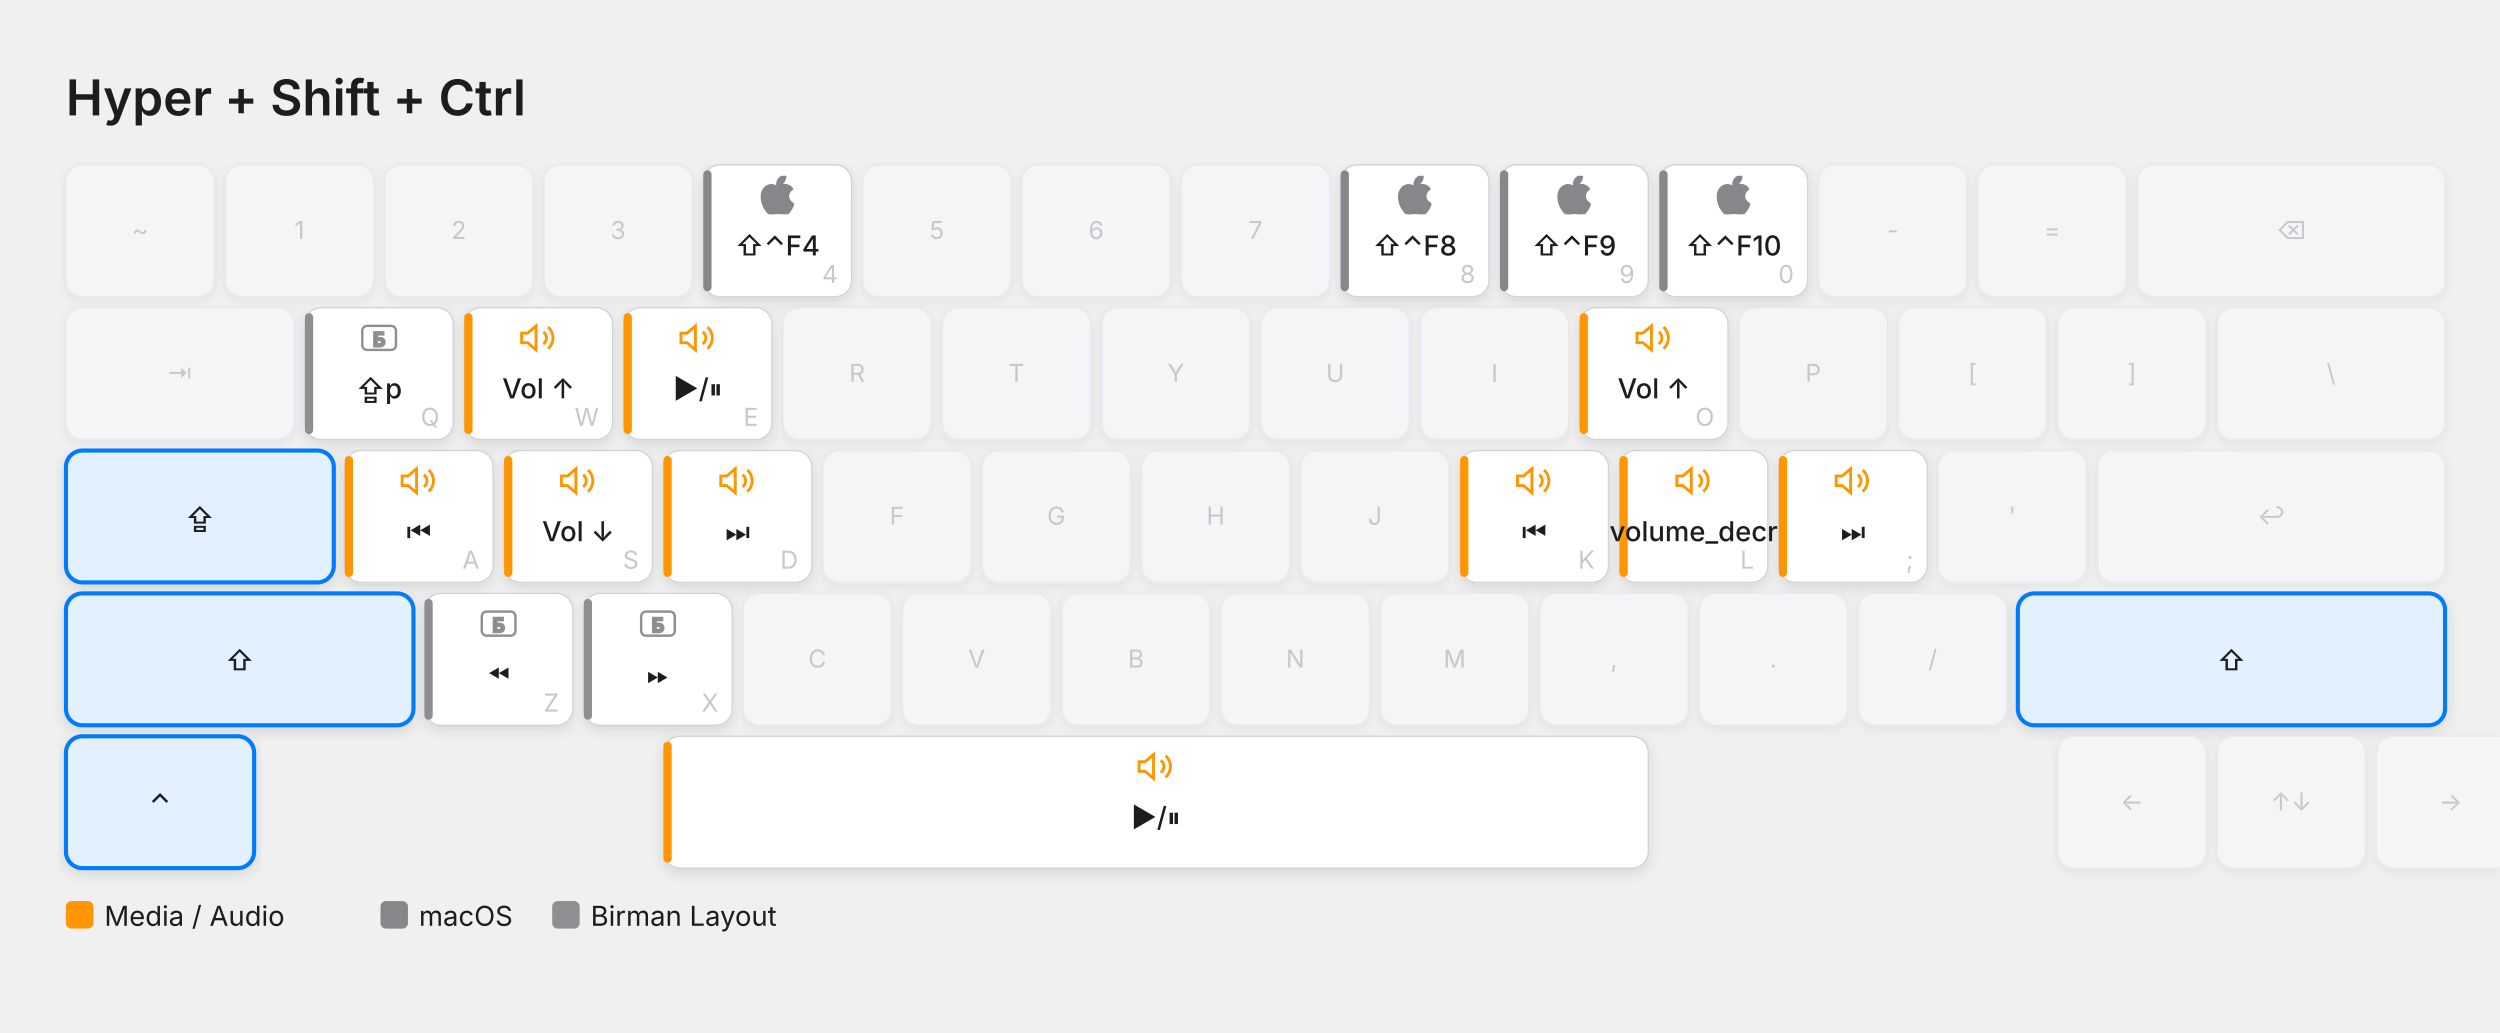
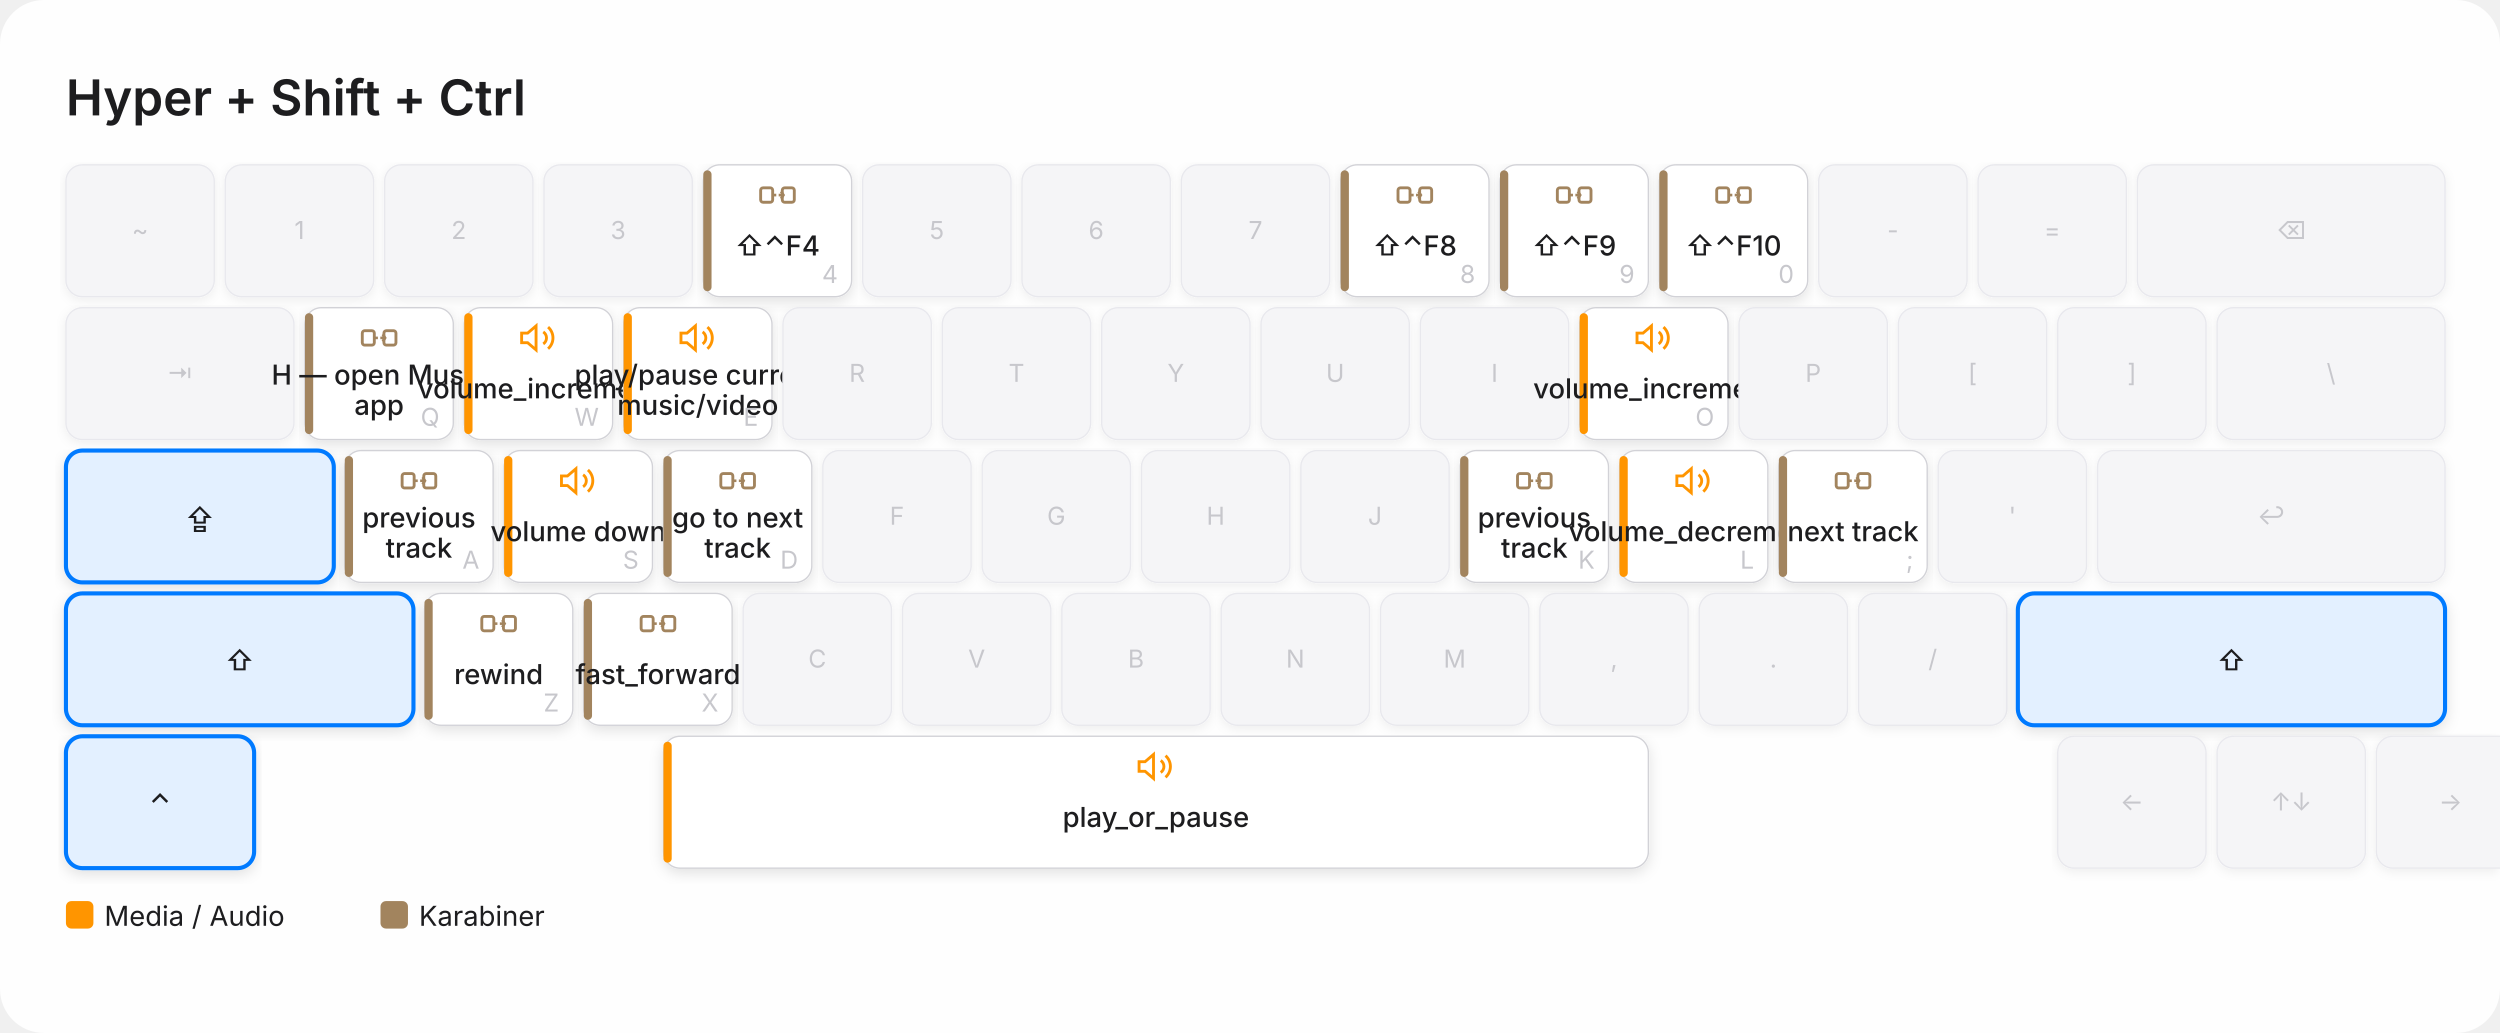
<svg xmlns="http://www.w3.org/2000/svg" width="910" height="376" viewBox="0 0 910 376">
  <defs>
    <filter id="shadow" x="-4%" y="-4%" width="108%" height="116%">
      <feDropShadow dx="0" dy="1" stdDeviation="2" flood-color="#000" flood-opacity="0.07" />
    </filter>
    <filter id="shadow-bound" x="-4%" y="-4%" width="108%" height="116%">
      <feDropShadow dx="0" dy="1.5" stdDeviation="2.5" flood-color="#000" flood-opacity="0.12" />
    </filter>
    <symbol id="apple" viewBox="0 0 16 16">
      <path d="M11.182.008C11.148-.03 9.923.023 8.857 1.18c-1.066 1.156-.902 2.482-.878 2.516s1.52.087 2.475-1.258.762-2.391.728-2.43m3.314 11.733c-.048-.096-2.325-1.234-2.113-3.422s1.675-2.789 1.698-2.854-.597-.79-1.254-1.157a3.7 3.7 0 0 0-1.563-.434c-.108-.003-.483-.095-1.254.116-.508.139-1.653.589-1.968.607-.316.018-1.256-.522-2.267-.665-.647-.125-1.333.131-1.824.328-.49.196-1.422.754-2.074 2.237-.652 1.482-.311 3.83-.067 4.56s.625 1.924 1.273 2.796c.576.984 1.34 1.667 1.659 1.899s1.219.386 1.843.067c.502-.308 1.408-.485 1.766-.472.357.013 1.061.154 1.782.539.571.197 1.111.115 1.652-.105.541-.221 1.324-1.059 2.238-2.758q.52-1.185.473-1.282" />
    </symbol>
    <symbol id="win-icon" viewBox="0 0 16 16">
      <rect x="1" y="2" width="9" height="7" rx="1" fill="none" stroke-width="1.3" />
      <rect x="6" y="7" width="9" height="7" rx="1" fill="none" stroke-width="1.3" />
    </symbol>
    <symbol id="audio-icon" viewBox="0 0 16 16">
      <path d="M7 3L3.5 6H1v4h2.5L7 13V3z" stroke-width="1.2" fill="none" />
      <path d="M10 5.5a3 3 0 010 5M12 3.5a6 6 0 010 9" fill="none" stroke-width="1.2" />
    </symbol>
    <symbol id="birman" viewBox="0 0 16 16">
      <rect x="1" y="3" width="14" height="10" rx="2" fill="none" stroke-width="1" />
      <text x="8" y="11.5" text-anchor="middle" font-size="8" font-weight="600">Б</text>
    </symbol>
+     <symbol id="karabiner-icon" viewBox="0 0 16 16">
+       <rect x="1" y="5" width="5" height="6" rx="1" fill="none" stroke-width="1.2" />
+       <rect x="10" y="5" width="5" height="6" rx="1" fill="none" stroke-width="1.2" />
+       <path d="M6 8h1.5m1 0h1.5M9.5 6.5l1 1.5-1 1.5" fill="none" stroke-width="1.1" />
+     </symbol>
    <style>
    text { font-family: -apple-system, "SF Pro Text", "Helvetica Neue", sans-serif;
           fill: #1d1d1f; }
    .key-label { font-size: 9px; fill: #c7c7cc; }
    .bind-label { font-size: 10px; font-weight: 500; }
    .title { font-size: 18px; font-weight: 600; fill: #1d1d1f; }
    .legend-text { font-size: 10px; fill: #1d1d1f; }
  </style>
  </defs>
+   <rect width="910" height="376" rx="16" fill="white" fill-opacity="0.92" />
  <text x="24" y="42" class="title">Hyper + Shift + Ctrl</text>
  <rect x="24" y="60" width="54" height="48" rx="6" fill="#f5f5f7" stroke="#e8e8ed" stroke-width="0.5" filter="url(#shadow)" />
  <text x="51.0" y="87.0" text-anchor="middle" class="key-label">~</text>
  <rect x="82" y="60" width="54" height="48" rx="6" fill="#f5f5f7" stroke="#e8e8ed" stroke-width="0.5" filter="url(#shadow)" />
  <text x="109.0" y="87.0" text-anchor="middle" class="key-label">1</text>
  <rect x="140" y="60" width="54" height="48" rx="6" fill="#f5f5f7" stroke="#e8e8ed" stroke-width="0.5" filter="url(#shadow)" />
  <text x="167.0" y="87.0" text-anchor="middle" class="key-label">2</text>
  <rect x="198" y="60" width="54" height="48" rx="6" fill="#f5f5f7" stroke="#e8e8ed" stroke-width="0.5" filter="url(#shadow)" />
  <text x="225.0" y="87.0" text-anchor="middle" class="key-label">3</text>
  <rect x="256" y="60" width="54" height="48" rx="6" fill="#ffffff" stroke="#d2d2d7" stroke-width="0.5" filter="url(#shadow-bound)" />
-   <rect x="256" y="62" width="3" height="44" rx="1.5" fill="#86868b" />
-   <use href="#apple" x="276.0" y="64" width="14" height="14" fill="#86868b" stroke="#86868b" />
-   <text x="283.0" y="93" text-anchor="middle" class="bind-label" fill="#86868b" font-size="10px">⇧⌃F4</text>
+   <rect x="256" y="62" width="3" height="44" rx="1.5" fill="#a2845e" />
+   <use href="#karabiner-icon" x="276.0" y="64" width="14" height="14" fill="#a2845e" stroke="#a2845e" />
+   <text x="283.0" y="93" text-anchor="middle" class="bind-label" fill="#a2845e" font-size="10px">⇧⌃F4</text>
  <text x="305" y="103" text-anchor="end" class="key-label">4</text>
  <rect x="314" y="60" width="54" height="48" rx="6" fill="#f5f5f7" stroke="#e8e8ed" stroke-width="0.5" filter="url(#shadow)" />
  <text x="341.0" y="87.0" text-anchor="middle" class="key-label">5</text>
  <rect x="372" y="60" width="54" height="48" rx="6" fill="#f5f5f7" stroke="#e8e8ed" stroke-width="0.5" filter="url(#shadow)" />
  <text x="399.0" y="87.0" text-anchor="middle" class="key-label">6</text>
  <rect x="430" y="60" width="54" height="48" rx="6" fill="#f5f5f7" stroke="#e8e8ed" stroke-width="0.5" filter="url(#shadow)" />
  <text x="457.0" y="87.0" text-anchor="middle" class="key-label">7</text>
  <rect x="488" y="60" width="54" height="48" rx="6" fill="#ffffff" stroke="#d2d2d7" stroke-width="0.5" filter="url(#shadow-bound)" />
-   <rect x="488" y="62" width="3" height="44" rx="1.5" fill="#86868b" />
-   <use href="#apple" x="508.0" y="64" width="14" height="14" fill="#86868b" stroke="#86868b" />
-   <text x="515.0" y="93" text-anchor="middle" class="bind-label" fill="#86868b" font-size="10px">⇧⌃F8</text>
+   <rect x="488" y="62" width="3" height="44" rx="1.5" fill="#a2845e" />
+   <use href="#karabiner-icon" x="508.0" y="64" width="14" height="14" fill="#a2845e" stroke="#a2845e" />
+   <text x="515.0" y="93" text-anchor="middle" class="bind-label" fill="#a2845e" font-size="10px">⇧⌃F8</text>
  <text x="537" y="103" text-anchor="end" class="key-label">8</text>
  <rect x="546" y="60" width="54" height="48" rx="6" fill="#ffffff" stroke="#d2d2d7" stroke-width="0.5" filter="url(#shadow-bound)" />
-   <rect x="546" y="62" width="3" height="44" rx="1.5" fill="#86868b" />
-   <use href="#apple" x="566.0" y="64" width="14" height="14" fill="#86868b" stroke="#86868b" />
-   <text x="573.0" y="93" text-anchor="middle" class="bind-label" fill="#86868b" font-size="10px">⇧⌃F9</text>
+   <rect x="546" y="62" width="3" height="44" rx="1.5" fill="#a2845e" />
+   <use href="#karabiner-icon" x="566.0" y="64" width="14" height="14" fill="#a2845e" stroke="#a2845e" />
+   <text x="573.0" y="93" text-anchor="middle" class="bind-label" fill="#a2845e" font-size="10px">⇧⌃F9</text>
  <text x="595" y="103" text-anchor="end" class="key-label">9</text>
  <rect x="604" y="60" width="54" height="48" rx="6" fill="#ffffff" stroke="#d2d2d7" stroke-width="0.5" filter="url(#shadow-bound)" />
-   <rect x="604" y="62" width="3" height="44" rx="1.5" fill="#86868b" />
-   <use href="#apple" x="624.0" y="64" width="14" height="14" fill="#86868b" stroke="#86868b" />
-   <text x="631.0" y="93" text-anchor="middle" class="bind-label" fill="#86868b" font-size="10px">⇧⌃F10</text>
+   <rect x="604" y="62" width="3" height="44" rx="1.5" fill="#a2845e" />
+   <use href="#karabiner-icon" x="624.0" y="64" width="14" height="14" fill="#a2845e" stroke="#a2845e" />
+   <text x="631.0" y="93" text-anchor="middle" class="bind-label" fill="#a2845e" font-size="10px">⇧⌃F10</text>
  <text x="653" y="103" text-anchor="end" class="key-label">0</text>
  <rect x="662" y="60" width="54" height="48" rx="6" fill="#f5f5f7" stroke="#e8e8ed" stroke-width="0.5" filter="url(#shadow)" />
  <text x="689.0" y="87.0" text-anchor="middle" class="key-label">-</text>
  <rect x="720" y="60" width="54" height="48" rx="6" fill="#f5f5f7" stroke="#e8e8ed" stroke-width="0.5" filter="url(#shadow)" />
  <text x="747.0" y="87.0" text-anchor="middle" class="key-label">=</text>
  <rect x="778" y="60" width="112" height="48" rx="6" fill="#f5f5f7" stroke="#e8e8ed" stroke-width="0.5" filter="url(#shadow)" />
  <text x="834.0" y="87.0" text-anchor="middle" class="key-label">⌫</text>
  <rect x="24" y="112" width="83.0" height="48" rx="6" fill="#f5f5f7" stroke="#e8e8ed" stroke-width="0.5" filter="url(#shadow)" />
  <text x="65.5" y="139.0" text-anchor="middle" class="key-label">⇥</text>
  <rect x="111.0" y="112" width="54" height="48" rx="6" fill="#ffffff" stroke="#d2d2d7" stroke-width="0.5" filter="url(#shadow-bound)" />
-   <rect x="111.0" y="114" width="3" height="44" rx="1.5" fill="#8e8e93" />
-   <use href="#birman" x="131.0" y="116" width="14" height="14" fill="#8e8e93" stroke="#8e8e93" />
-   <text x="138.0" y="145" text-anchor="middle" class="bind-label" fill="#8e8e93" font-size="10px">⇪p</text>
+   <rect x="111.0" y="114" width="3" height="44" rx="1.5" fill="#a2845e" />
+   <use href="#karabiner-icon" x="131.0" y="116" width="14" height="14" fill="#a2845e" stroke="#a2845e" />
+   <text x="138.0" y="140" text-anchor="middle" class="bind-label" fill="#a2845e" font-size="8px">H — open Music</text>
+   <text x="138.0" y="151" text-anchor="middle" class="bind-label" fill="#a2845e" font-size="8px">app</text>
  <text x="160.0" y="155" text-anchor="end" class="key-label">Q</text>
  <rect x="169.0" y="112" width="54" height="48" rx="6" fill="#ffffff" stroke="#d2d2d7" stroke-width="0.5" filter="url(#shadow-bound)" />
  <rect x="169.0" y="114" width="3" height="44" rx="1.5" fill="#ff9500" />
  <use href="#audio-icon" x="189.0" y="116" width="14" height="14" fill="#ff9500" stroke="#ff9500" />
-   <text x="196.0" y="145" text-anchor="middle" class="bind-label" fill="#ff9500" font-size="10px">Vol ↑</text>
+   <text x="196.0" y="145" text-anchor="middle" class="bind-label" fill="#ff9500" font-size="8px">volume_increment</text>
  <text x="218.0" y="155" text-anchor="end" class="key-label">W</text>
  <rect x="227.0" y="112" width="54" height="48" rx="6" fill="#ffffff" stroke="#d2d2d7" stroke-width="0.5" filter="url(#shadow-bound)" />
  <rect x="227.0" y="114" width="3" height="44" rx="1.5" fill="#ff9500" />
  <use href="#audio-icon" x="247.0" y="116" width="14" height="14" fill="#ff9500" stroke="#ff9500" />
-   <text x="254.0" y="145" text-anchor="middle" class="bind-label" fill="#ff9500" font-size="10px">▶/⏸</text>
+   <text x="254.0" y="140" text-anchor="middle" class="bind-label" fill="#ff9500" font-size="8px">play/pause current</text>
+   <text x="254.0" y="151" text-anchor="middle" class="bind-label" fill="#ff9500" font-size="8px">music/video</text>
  <text x="276.0" y="155" text-anchor="end" class="key-label">E</text>
  <rect x="285.0" y="112" width="54" height="48" rx="6" fill="#f5f5f7" stroke="#e8e8ed" stroke-width="0.5" filter="url(#shadow)" />
  <text x="312.0" y="139.0" text-anchor="middle" class="key-label">R</text>
  <rect x="343.0" y="112" width="54" height="48" rx="6" fill="#f5f5f7" stroke="#e8e8ed" stroke-width="0.5" filter="url(#shadow)" />
  <text x="370.0" y="139.0" text-anchor="middle" class="key-label">T</text>
  <rect x="401.0" y="112" width="54" height="48" rx="6" fill="#f5f5f7" stroke="#e8e8ed" stroke-width="0.5" filter="url(#shadow)" />
  <text x="428.0" y="139.0" text-anchor="middle" class="key-label">Y</text>
  <rect x="459.0" y="112" width="54" height="48" rx="6" fill="#f5f5f7" stroke="#e8e8ed" stroke-width="0.5" filter="url(#shadow)" />
  <text x="486.0" y="139.0" text-anchor="middle" class="key-label">U</text>
  <rect x="517.0" y="112" width="54" height="48" rx="6" fill="#f5f5f7" stroke="#e8e8ed" stroke-width="0.5" filter="url(#shadow)" />
  <text x="544.0" y="139.0" text-anchor="middle" class="key-label">I</text>
  <rect x="575.0" y="112" width="54" height="48" rx="6" fill="#ffffff" stroke="#d2d2d7" stroke-width="0.5" filter="url(#shadow-bound)" />
  <rect x="575.0" y="114" width="3" height="44" rx="1.5" fill="#ff9500" />
  <use href="#audio-icon" x="595.0" y="116" width="14" height="14" fill="#ff9500" stroke="#ff9500" />
-   <text x="602.0" y="145" text-anchor="middle" class="bind-label" fill="#ff9500" font-size="10px">Vol ↑</text>
+   <text x="602.0" y="145" text-anchor="middle" class="bind-label" fill="#ff9500" font-size="8px">volume_increment</text>
  <text x="624.0" y="155" text-anchor="end" class="key-label">O</text>
  <rect x="633.0" y="112" width="54" height="48" rx="6" fill="#f5f5f7" stroke="#e8e8ed" stroke-width="0.5" filter="url(#shadow)" />
  <text x="660.0" y="139.0" text-anchor="middle" class="key-label">P</text>
  <rect x="691.0" y="112" width="54" height="48" rx="6" fill="#f5f5f7" stroke="#e8e8ed" stroke-width="0.5" filter="url(#shadow)" />
  <text x="718.0" y="139.0" text-anchor="middle" class="key-label">[</text>
  <rect x="749.0" y="112" width="54" height="48" rx="6" fill="#f5f5f7" stroke="#e8e8ed" stroke-width="0.5" filter="url(#shadow)" />
  <text x="776.0" y="139.0" text-anchor="middle" class="key-label">]</text>
  <rect x="807.0" y="112" width="83.0" height="48" rx="6" fill="#f5f5f7" stroke="#e8e8ed" stroke-width="0.5" filter="url(#shadow)" />
  <text x="848.5" y="139.0" text-anchor="middle" class="key-label">\</text>
  <rect x="24" y="164" width="97.5" height="48" rx="6" fill="#e3f0ff" stroke="#007aff" stroke-width="1.5" filter="url(#shadow-bound)" />
  <text x="72.75" y="192.0" text-anchor="middle" class="bind-label" fill="#007aff">⇪</text>
  <rect x="125.5" y="164" width="54" height="48" rx="6" fill="#ffffff" stroke="#d2d2d7" stroke-width="0.5" filter="url(#shadow-bound)" />
-   <rect x="125.5" y="166" width="3" height="44" rx="1.5" fill="#ff9500" />
-   <use href="#audio-icon" x="145.5" y="168" width="14" height="14" fill="#ff9500" stroke="#ff9500" />
-   <text x="152.5" y="197" text-anchor="middle" class="bind-label" fill="#ff9500" font-size="10px">⏮</text>
+   <rect x="125.5" y="166" width="3" height="44" rx="1.5" fill="#a2845e" />
+   <use href="#karabiner-icon" x="145.5" y="168" width="14" height="14" fill="#a2845e" stroke="#a2845e" />
+   <text x="152.5" y="192" text-anchor="middle" class="bind-label" fill="#a2845e" font-size="8px">previous</text>
+   <text x="152.5" y="203" text-anchor="middle" class="bind-label" fill="#a2845e" font-size="8px">track</text>
  <text x="174.5" y="207" text-anchor="end" class="key-label">A</text>
  <rect x="183.5" y="164" width="54" height="48" rx="6" fill="#ffffff" stroke="#d2d2d7" stroke-width="0.5" filter="url(#shadow-bound)" />
  <rect x="183.5" y="166" width="3" height="44" rx="1.5" fill="#ff9500" />
  <use href="#audio-icon" x="203.5" y="168" width="14" height="14" fill="#ff9500" stroke="#ff9500" />
-   <text x="210.5" y="197" text-anchor="middle" class="bind-label" fill="#ff9500" font-size="10px">Vol ↓</text>
+   <text x="210.5" y="197" text-anchor="middle" class="bind-label" fill="#ff9500" font-size="8px">volume down</text>
  <text x="232.5" y="207" text-anchor="end" class="key-label">S</text>
  <rect x="241.5" y="164" width="54" height="48" rx="6" fill="#ffffff" stroke="#d2d2d7" stroke-width="0.5" filter="url(#shadow-bound)" />
-   <rect x="241.5" y="166" width="3" height="44" rx="1.5" fill="#ff9500" />
-   <use href="#audio-icon" x="261.5" y="168" width="14" height="14" fill="#ff9500" stroke="#ff9500" />
-   <text x="268.5" y="197" text-anchor="middle" class="bind-label" fill="#ff9500" font-size="10px">⏭</text>
+   <rect x="241.5" y="166" width="3" height="44" rx="1.5" fill="#a2845e" />
+   <use href="#karabiner-icon" x="261.5" y="168" width="14" height="14" fill="#a2845e" stroke="#a2845e" />
+   <text x="268.5" y="192" text-anchor="middle" class="bind-label" fill="#a2845e" font-size="8px">go to next</text>
+   <text x="268.5" y="203" text-anchor="middle" class="bind-label" fill="#a2845e" font-size="8px">track</text>
  <text x="290.5" y="207" text-anchor="end" class="key-label">D</text>
  <rect x="299.5" y="164" width="54" height="48" rx="6" fill="#f5f5f7" stroke="#e8e8ed" stroke-width="0.5" filter="url(#shadow)" />
  <text x="326.5" y="191.0" text-anchor="middle" class="key-label">F</text>
  <rect x="357.5" y="164" width="54" height="48" rx="6" fill="#f5f5f7" stroke="#e8e8ed" stroke-width="0.5" filter="url(#shadow)" />
  <text x="384.5" y="191.0" text-anchor="middle" class="key-label">G</text>
  <rect x="415.5" y="164" width="54" height="48" rx="6" fill="#f5f5f7" stroke="#e8e8ed" stroke-width="0.5" filter="url(#shadow)" />
  <text x="442.5" y="191.0" text-anchor="middle" class="key-label">H</text>
  <rect x="473.5" y="164" width="54" height="48" rx="6" fill="#f5f5f7" stroke="#e8e8ed" stroke-width="0.5" filter="url(#shadow)" />
  <text x="500.5" y="191.0" text-anchor="middle" class="key-label">J</text>
  <rect x="531.5" y="164" width="54" height="48" rx="6" fill="#ffffff" stroke="#d2d2d7" stroke-width="0.5" filter="url(#shadow-bound)" />
-   <rect x="531.5" y="166" width="3" height="44" rx="1.5" fill="#ff9500" />
-   <use href="#audio-icon" x="551.5" y="168" width="14" height="14" fill="#ff9500" stroke="#ff9500" />
-   <text x="558.5" y="197" text-anchor="middle" class="bind-label" fill="#ff9500" font-size="10px">⏮</text>
+   <rect x="531.5" y="166" width="3" height="44" rx="1.5" fill="#a2845e" />
+   <use href="#karabiner-icon" x="551.5" y="168" width="14" height="14" fill="#a2845e" stroke="#a2845e" />
+   <text x="558.5" y="192" text-anchor="middle" class="bind-label" fill="#a2845e" font-size="8px">previous</text>
+   <text x="558.5" y="203" text-anchor="middle" class="bind-label" fill="#a2845e" font-size="8px">track</text>
  <text x="580.5" y="207" text-anchor="end" class="key-label">K</text>
  <rect x="589.5" y="164" width="54" height="48" rx="6" fill="#ffffff" stroke="#d2d2d7" stroke-width="0.5" filter="url(#shadow-bound)" />
  <rect x="589.5" y="166" width="3" height="44" rx="1.5" fill="#ff9500" />
  <use href="#audio-icon" x="609.5" y="168" width="14" height="14" fill="#ff9500" stroke="#ff9500" />
-   <text x="616.5" y="197" text-anchor="middle" class="bind-label" fill="#ff9500" font-size="8px">volume_decr</text>
+   <text x="616.5" y="197" text-anchor="middle" class="bind-label" fill="#ff9500" font-size="8px">volume_decrement</text>
  <text x="638.5" y="207" text-anchor="end" class="key-label">L</text>
  <rect x="647.5" y="164" width="54" height="48" rx="6" fill="#ffffff" stroke="#d2d2d7" stroke-width="0.5" filter="url(#shadow-bound)" />
-   <rect x="647.5" y="166" width="3" height="44" rx="1.5" fill="#ff9500" />
-   <use href="#audio-icon" x="667.5" y="168" width="14" height="14" fill="#ff9500" stroke="#ff9500" />
-   <text x="674.5" y="197" text-anchor="middle" class="bind-label" fill="#ff9500" font-size="10px">⏭</text>
+   <rect x="647.5" y="166" width="3" height="44" rx="1.5" fill="#a2845e" />
+   <use href="#karabiner-icon" x="667.5" y="168" width="14" height="14" fill="#a2845e" stroke="#a2845e" />
+   <text x="674.5" y="197" text-anchor="middle" class="bind-label" fill="#a2845e" font-size="8px">next track</text>
  <text x="696.5" y="207" text-anchor="end" class="key-label">;</text>
  <rect x="705.5" y="164" width="54" height="48" rx="6" fill="#f5f5f7" stroke="#e8e8ed" stroke-width="0.5" filter="url(#shadow)" />
  <text x="732.5" y="191.0" text-anchor="middle" class="key-label">'</text>
  <rect x="763.5" y="164" width="126.5" height="48" rx="6" fill="#f5f5f7" stroke="#e8e8ed" stroke-width="0.5" filter="url(#shadow)" />
  <text x="826.75" y="191.0" text-anchor="middle" class="key-label">↩</text>
  <rect x="24" y="216" width="126.5" height="48" rx="6" fill="#e3f0ff" stroke="#007aff" stroke-width="1.5" filter="url(#shadow-bound)" />
  <text x="87.25" y="244.0" text-anchor="middle" class="bind-label" fill="#007aff">⇧</text>
  <rect x="154.5" y="216" width="54" height="48" rx="6" fill="#ffffff" stroke="#d2d2d7" stroke-width="0.5" filter="url(#shadow-bound)" />
-   <rect x="154.5" y="218" width="3" height="44" rx="1.5" fill="#8e8e93" />
-   <use href="#birman" x="174.5" y="220" width="14" height="14" fill="#8e8e93" stroke="#8e8e93" />
-   <text x="181.5" y="249" text-anchor="middle" class="bind-label" fill="#8e8e93" font-size="10px">⏪</text>
+   <rect x="154.5" y="218" width="3" height="44" rx="1.5" fill="#a2845e" />
+   <use href="#karabiner-icon" x="174.5" y="220" width="14" height="14" fill="#a2845e" stroke="#a2845e" />
+   <text x="181.5" y="249" text-anchor="middle" class="bind-label" fill="#a2845e" font-size="10px">rewind</text>
  <text x="203.5" y="259" text-anchor="end" class="key-label">Z</text>
  <rect x="212.5" y="216" width="54" height="48" rx="6" fill="#ffffff" stroke="#d2d2d7" stroke-width="0.5" filter="url(#shadow-bound)" />
-   <rect x="212.5" y="218" width="3" height="44" rx="1.5" fill="#8e8e93" />
-   <use href="#birman" x="232.5" y="220" width="14" height="14" fill="#8e8e93" stroke="#8e8e93" />
-   <text x="239.5" y="249" text-anchor="middle" class="bind-label" fill="#8e8e93" font-size="10px">⏩</text>
+   <rect x="212.5" y="218" width="3" height="44" rx="1.5" fill="#a2845e" />
+   <use href="#karabiner-icon" x="232.5" y="220" width="14" height="14" fill="#a2845e" stroke="#a2845e" />
+   <text x="239.5" y="249" text-anchor="middle" class="bind-label" fill="#a2845e" font-size="8px">fast_forward</text>
  <text x="261.5" y="259" text-anchor="end" class="key-label">X</text>
  <rect x="270.5" y="216" width="54" height="48" rx="6" fill="#f5f5f7" stroke="#e8e8ed" stroke-width="0.5" filter="url(#shadow)" />
  <text x="297.5" y="243.0" text-anchor="middle" class="key-label">C</text>
  <rect x="328.5" y="216" width="54" height="48" rx="6" fill="#f5f5f7" stroke="#e8e8ed" stroke-width="0.5" filter="url(#shadow)" />
  <text x="355.5" y="243.0" text-anchor="middle" class="key-label">V</text>
  <rect x="386.5" y="216" width="54" height="48" rx="6" fill="#f5f5f7" stroke="#e8e8ed" stroke-width="0.5" filter="url(#shadow)" />
  <text x="413.5" y="243.0" text-anchor="middle" class="key-label">B</text>
  <rect x="444.5" y="216" width="54" height="48" rx="6" fill="#f5f5f7" stroke="#e8e8ed" stroke-width="0.5" filter="url(#shadow)" />
  <text x="471.5" y="243.0" text-anchor="middle" class="key-label">N</text>
  <rect x="502.5" y="216" width="54" height="48" rx="6" fill="#f5f5f7" stroke="#e8e8ed" stroke-width="0.5" filter="url(#shadow)" />
  <text x="529.5" y="243.0" text-anchor="middle" class="key-label">M</text>
  <rect x="560.5" y="216" width="54" height="48" rx="6" fill="#f5f5f7" stroke="#e8e8ed" stroke-width="0.5" filter="url(#shadow)" />
  <text x="587.5" y="243.0" text-anchor="middle" class="key-label">,</text>
  <rect x="618.5" y="216" width="54" height="48" rx="6" fill="#f5f5f7" stroke="#e8e8ed" stroke-width="0.5" filter="url(#shadow)" />
  <text x="645.5" y="243.0" text-anchor="middle" class="key-label">.</text>
  <rect x="676.5" y="216" width="54" height="48" rx="6" fill="#f5f5f7" stroke="#e8e8ed" stroke-width="0.5" filter="url(#shadow)" />
  <text x="703.5" y="243.0" text-anchor="middle" class="key-label">/</text>
  <rect x="734.5" y="216" width="155.5" height="48" rx="6" fill="#e3f0ff" stroke="#007aff" stroke-width="1.5" filter="url(#shadow-bound)" />
  <text x="812.25" y="244.0" text-anchor="middle" class="bind-label" fill="#007aff">⇧</text>
  <rect x="24" y="268" width="68.5" height="48" rx="6" fill="#e3f0ff" stroke="#007aff" stroke-width="1.5" filter="url(#shadow-bound)" />
  <text x="58.25" y="296.0" text-anchor="middle" class="bind-label" fill="#007aff">⌃</text>
  <rect x="241.5" y="268" width="358.5" height="48" rx="6" fill="#ffffff" stroke="#d2d2d7" stroke-width="0.5" filter="url(#shadow-bound)" />
  <rect x="241.5" y="270" width="3" height="44" rx="1.5" fill="#ff9500" />
  <use href="#audio-icon" x="413.75" y="272" width="14" height="14" fill="#ff9500" stroke="#ff9500" />
-   <text x="420.75" y="301" text-anchor="middle" class="bind-label" fill="#ff9500" font-size="10px">▶/⏸</text>
+   <text x="420.75" y="301" text-anchor="middle" class="bind-label" fill="#ff9500" font-size="9px">play_or_pause</text>
  <text x="595.0" y="311" text-anchor="end" class="key-label" />
  <rect x="749.0" y="268" width="54" height="48" rx="6" fill="#f5f5f7" stroke="#e8e8ed" stroke-width="0.5" filter="url(#shadow)" />
  <text x="776.0" y="295.0" text-anchor="middle" class="key-label">←</text>
  <rect x="807.0" y="268" width="54" height="48" rx="6" fill="#f5f5f7" stroke="#e8e8ed" stroke-width="0.5" filter="url(#shadow)" />
  <text x="834.0" y="295.0" text-anchor="middle" class="key-label">↑↓</text>
  <rect x="865.0" y="268" width="54" height="48" rx="6" fill="#f5f5f7" stroke="#e8e8ed" stroke-width="0.5" filter="url(#shadow)" />
  <text x="892.0" y="295.0" text-anchor="middle" class="key-label">→</text>
  <rect x="24" y="328" width="10" height="10" rx="2" fill="#ff9500" />
  <text x="38" y="337" class="legend-text">Media / Audio</text>
-   <rect x="138.5" y="328" width="10" height="10" rx="2" fill="#86868b" />
-   <text x="152.5" y="337" class="legend-text">macOS</text>
-   <rect x="201.0" y="328" width="10" height="10" rx="2" fill="#8e8e93" />
-   <text x="215.0" y="337" class="legend-text">Birman Layout</text>
+   <rect x="138.5" y="328" width="10" height="10" rx="2" fill="#a2845e" />
+   <text x="152.5" y="337" class="legend-text">Karabiner</text>
</svg>
